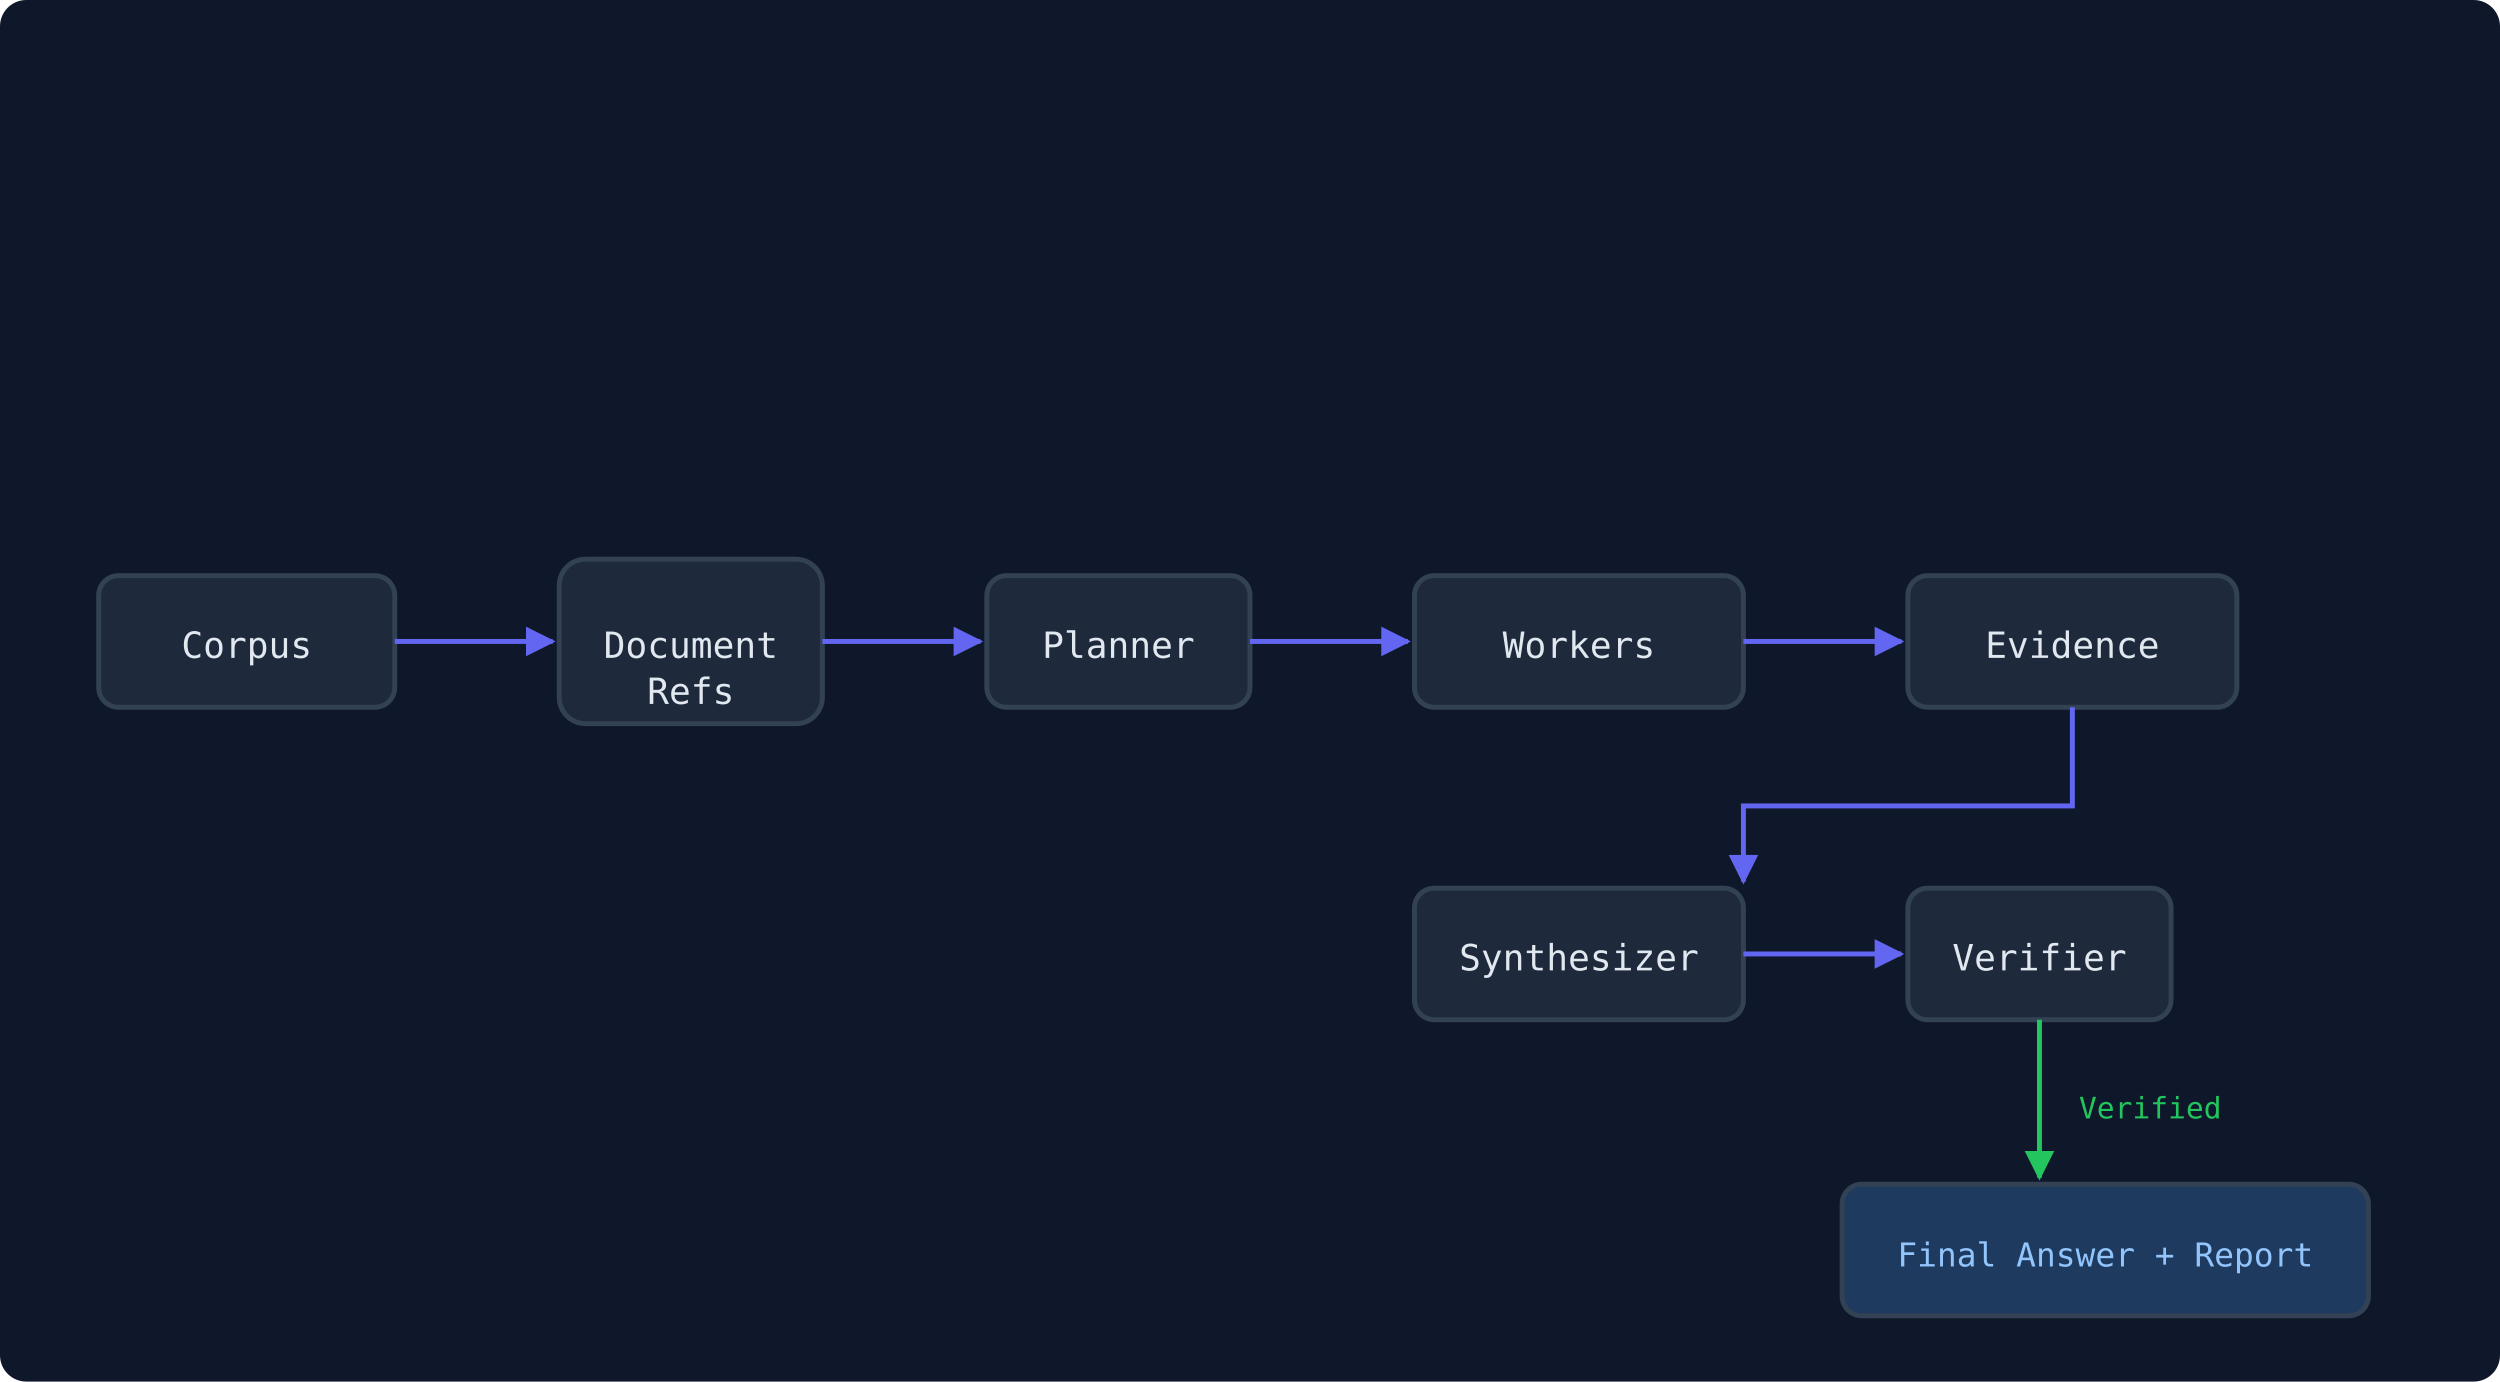
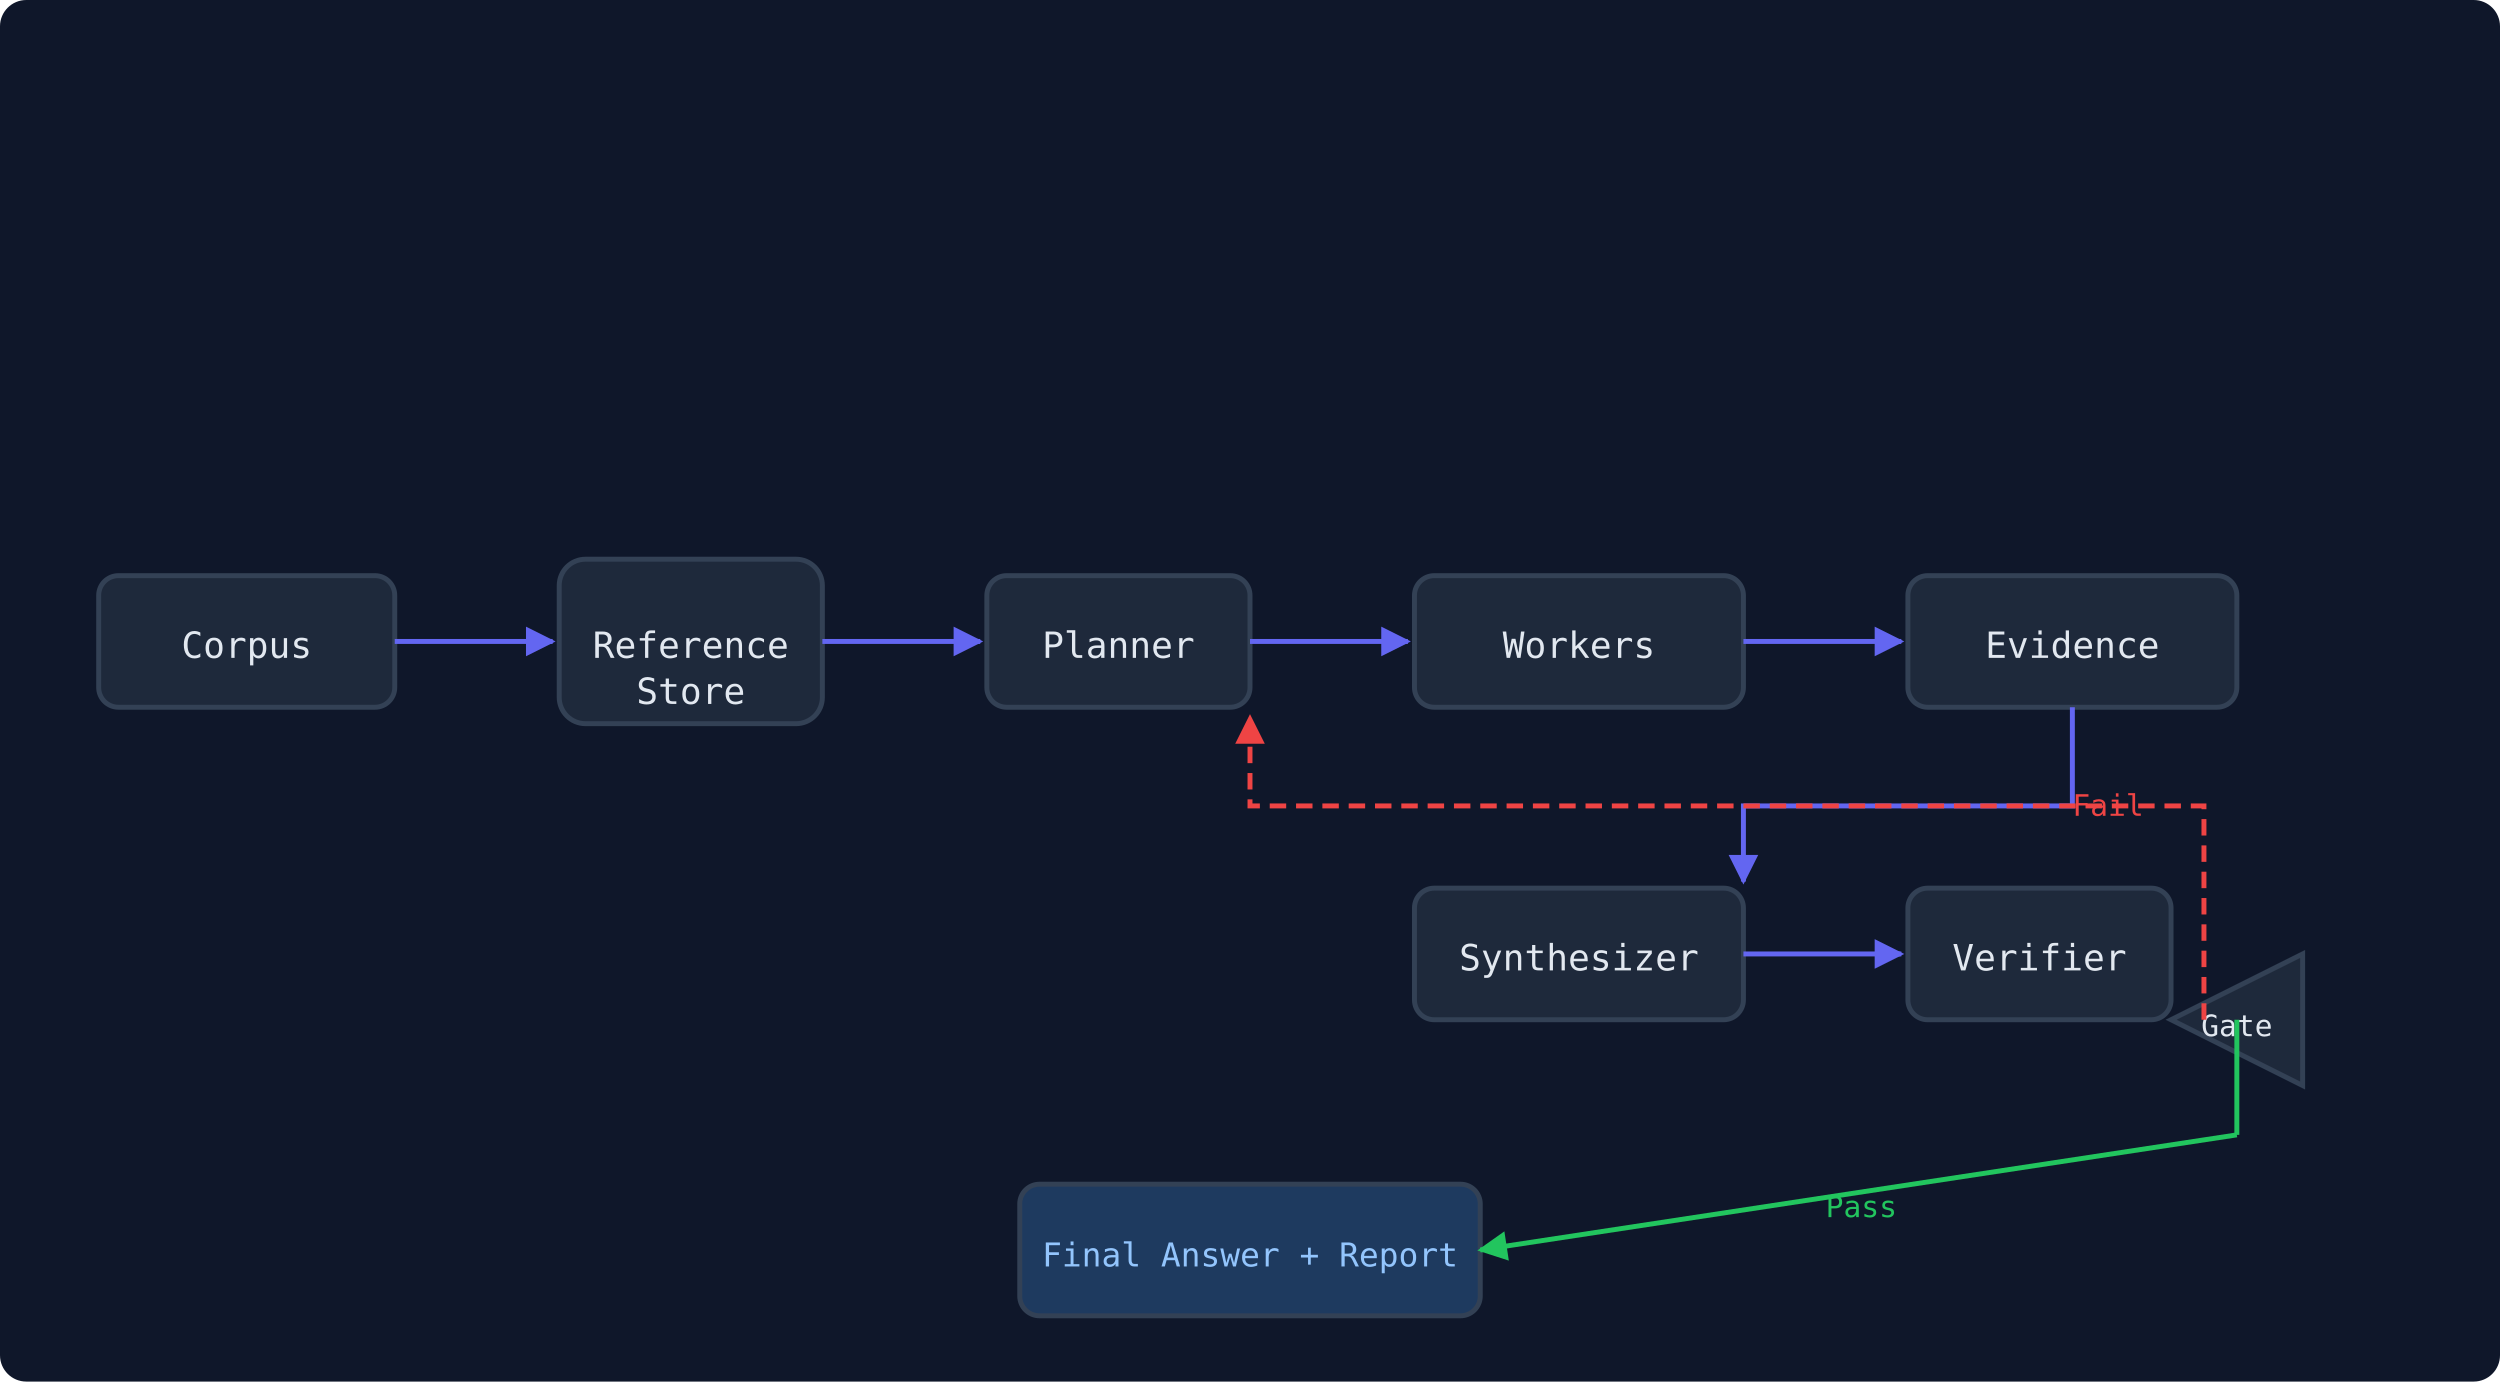
<svg xmlns="http://www.w3.org/2000/svg" viewBox="0 0 760 420" width="760" height="420">
  <defs>
    <marker id="arrow" viewBox="0 0 10 10" refX="9" refY="5" markerWidth="6" markerHeight="6" orient="auto-start-reverse">
      <path d="M 0 0 L 10 5 L 0 10 z" fill="#6366f1" />
    </marker>
    <marker id="arrow-fail" viewBox="0 0 10 10" refX="9" refY="5" markerWidth="6" markerHeight="6" orient="auto-start-reverse">
      <path d="M 0 0 L 10 5 L 0 10 z" fill="#ef4444" />
    </marker>
    <marker id="arrow-pass" viewBox="0 0 10 10" refX="9" refY="5" markerWidth="6" markerHeight="6" orient="auto-start-reverse">
      <path d="M 0 0 L 10 5 L 0 10 z" fill="#22c55e" />
    </marker>
  </defs>
  <rect width="760" height="420" fill="#0f172a" rx="8" />
  <rect x="30" y="175" width="90" height="40" rx="6" fill="#1e293b" stroke="#334155" stroke-width="1.5" />
  <text x="75" y="200" text-anchor="middle" fill="#e2e8f0" font-family="monospace" font-size="11">Corpus</text>
  <rect x="170" y="170" width="80" height="50" rx="8" fill="#1e293b" stroke="#334155" stroke-width="1.5" />
-   <text x="210" y="200" text-anchor="middle" fill="#e2e8f0" font-family="monospace" font-size="11">Document</text>
-   <text x="210" y="214" text-anchor="middle" fill="#e2e8f0" font-family="monospace" font-size="11">Refs</text>
+   <text x="210" y="200" text-anchor="middle" fill="#e2e8f0" font-family="monospace" font-size="11">Reference</text>
+   <text x="210" y="214" text-anchor="middle" fill="#e2e8f0" font-family="monospace" font-size="11">Store</text>
  <rect x="300" y="175" width="80" height="40" rx="6" fill="#1e293b" stroke="#334155" stroke-width="1.5" />
  <text x="340" y="200" text-anchor="middle" fill="#e2e8f0" font-family="monospace" font-size="11">Planner</text>
  <rect x="430" y="175" width="100" height="40" rx="6" fill="#1e293b" stroke="#334155" stroke-width="1.5" />
  <text x="480" y="200" text-anchor="middle" fill="#e2e8f0" font-family="monospace" font-size="11">Workers</text>
  <rect x="580" y="175" width="100" height="40" rx="6" fill="#1e293b" stroke="#334155" stroke-width="1.5" />
  <text x="630" y="200" text-anchor="middle" fill="#e2e8f0" font-family="monospace" font-size="11">Evidence</text>
  <rect x="430" y="270" width="100" height="40" rx="6" fill="#1e293b" stroke="#334155" stroke-width="1.5" />
  <text x="480" y="295" text-anchor="middle" fill="#e2e8f0" font-family="monospace" font-size="11">Synthesizer</text>
  <rect x="580" y="270" width="80" height="40" rx="6" fill="#1e293b" stroke="#334155" stroke-width="1.5" />
  <text x="620" y="295" text-anchor="middle" fill="#e2e8f0" font-family="monospace" font-size="11">Verifier</text>
-   <rect x="560" y="360" width="160" height="40" rx="6" fill="#1e3a5f" stroke="#334155" stroke-width="1.5" />
-   <text x="640" y="385" text-anchor="middle" fill="#93c5fd" font-family="monospace" font-size="10">Final Answer + Report</text>
+   <polygon points="660,310 700,290 700,330" fill="#1e293b" stroke="#334155" stroke-width="1.5" />
+   <text x="680" y="315" text-anchor="middle" fill="#e2e8f0" font-family="monospace" font-size="9">Gate</text>
+   <rect x="310" y="360" width="140" height="40" rx="6" fill="#1e3a5f" stroke="#334155" stroke-width="1.5" />
+   <text x="380" y="385" text-anchor="middle" fill="#93c5fd" font-family="monospace" font-size="10">Final Answer + Report</text>
  <line x1="120" y1="195" x2="168" y2="195" stroke="#6366f1" stroke-width="1.5" marker-end="url(#arrow)" />
  <line x1="250" y1="195" x2="298" y2="195" stroke="#6366f1" stroke-width="1.5" marker-end="url(#arrow)" />
  <line x1="380" y1="195" x2="428" y2="195" stroke="#6366f1" stroke-width="1.5" marker-end="url(#arrow)" />
  <line x1="530" y1="195" x2="578" y2="195" stroke="#6366f1" stroke-width="1.5" marker-end="url(#arrow)" />
  <path d="M 630 215 L 630 245 L 530 245 L 530 268" fill="none" stroke="#6366f1" stroke-width="1.5" marker-end="url(#arrow)" />
  <line x1="530" y1="290" x2="578" y2="290" stroke="#6366f1" stroke-width="1.5" marker-end="url(#arrow)" />
-   <line x1="620" y1="310" x2="620" y2="358" stroke="#22c55e" stroke-width="1.5" marker-end="url(#arrow-pass)" />
-   <text x="632" y="340" fill="#22c55e" font-family="monospace" font-size="9">Verified</text>
+   <path d="M 670 310 L 670 245 L 380 245 L 380 218" fill="none" stroke="#ef4444" stroke-width="1.5" stroke-dasharray="5,3" marker-end="url(#arrow-fail)" />
+   <text x="630" y="248" fill="#ef4444" font-family="monospace" font-size="9">Fail</text>
+   <line x1="680" y1="310" x2="680" y2="345" stroke="#22c55e" stroke-width="1.5" />
+   <line x1="680" y1="345" x2="450" y2="380" stroke="#22c55e" stroke-width="1.5" marker-end="url(#arrow-pass)" />
+   <text x="555" y="370" fill="#22c55e" font-family="monospace" font-size="9">Pass</text>
</svg>
